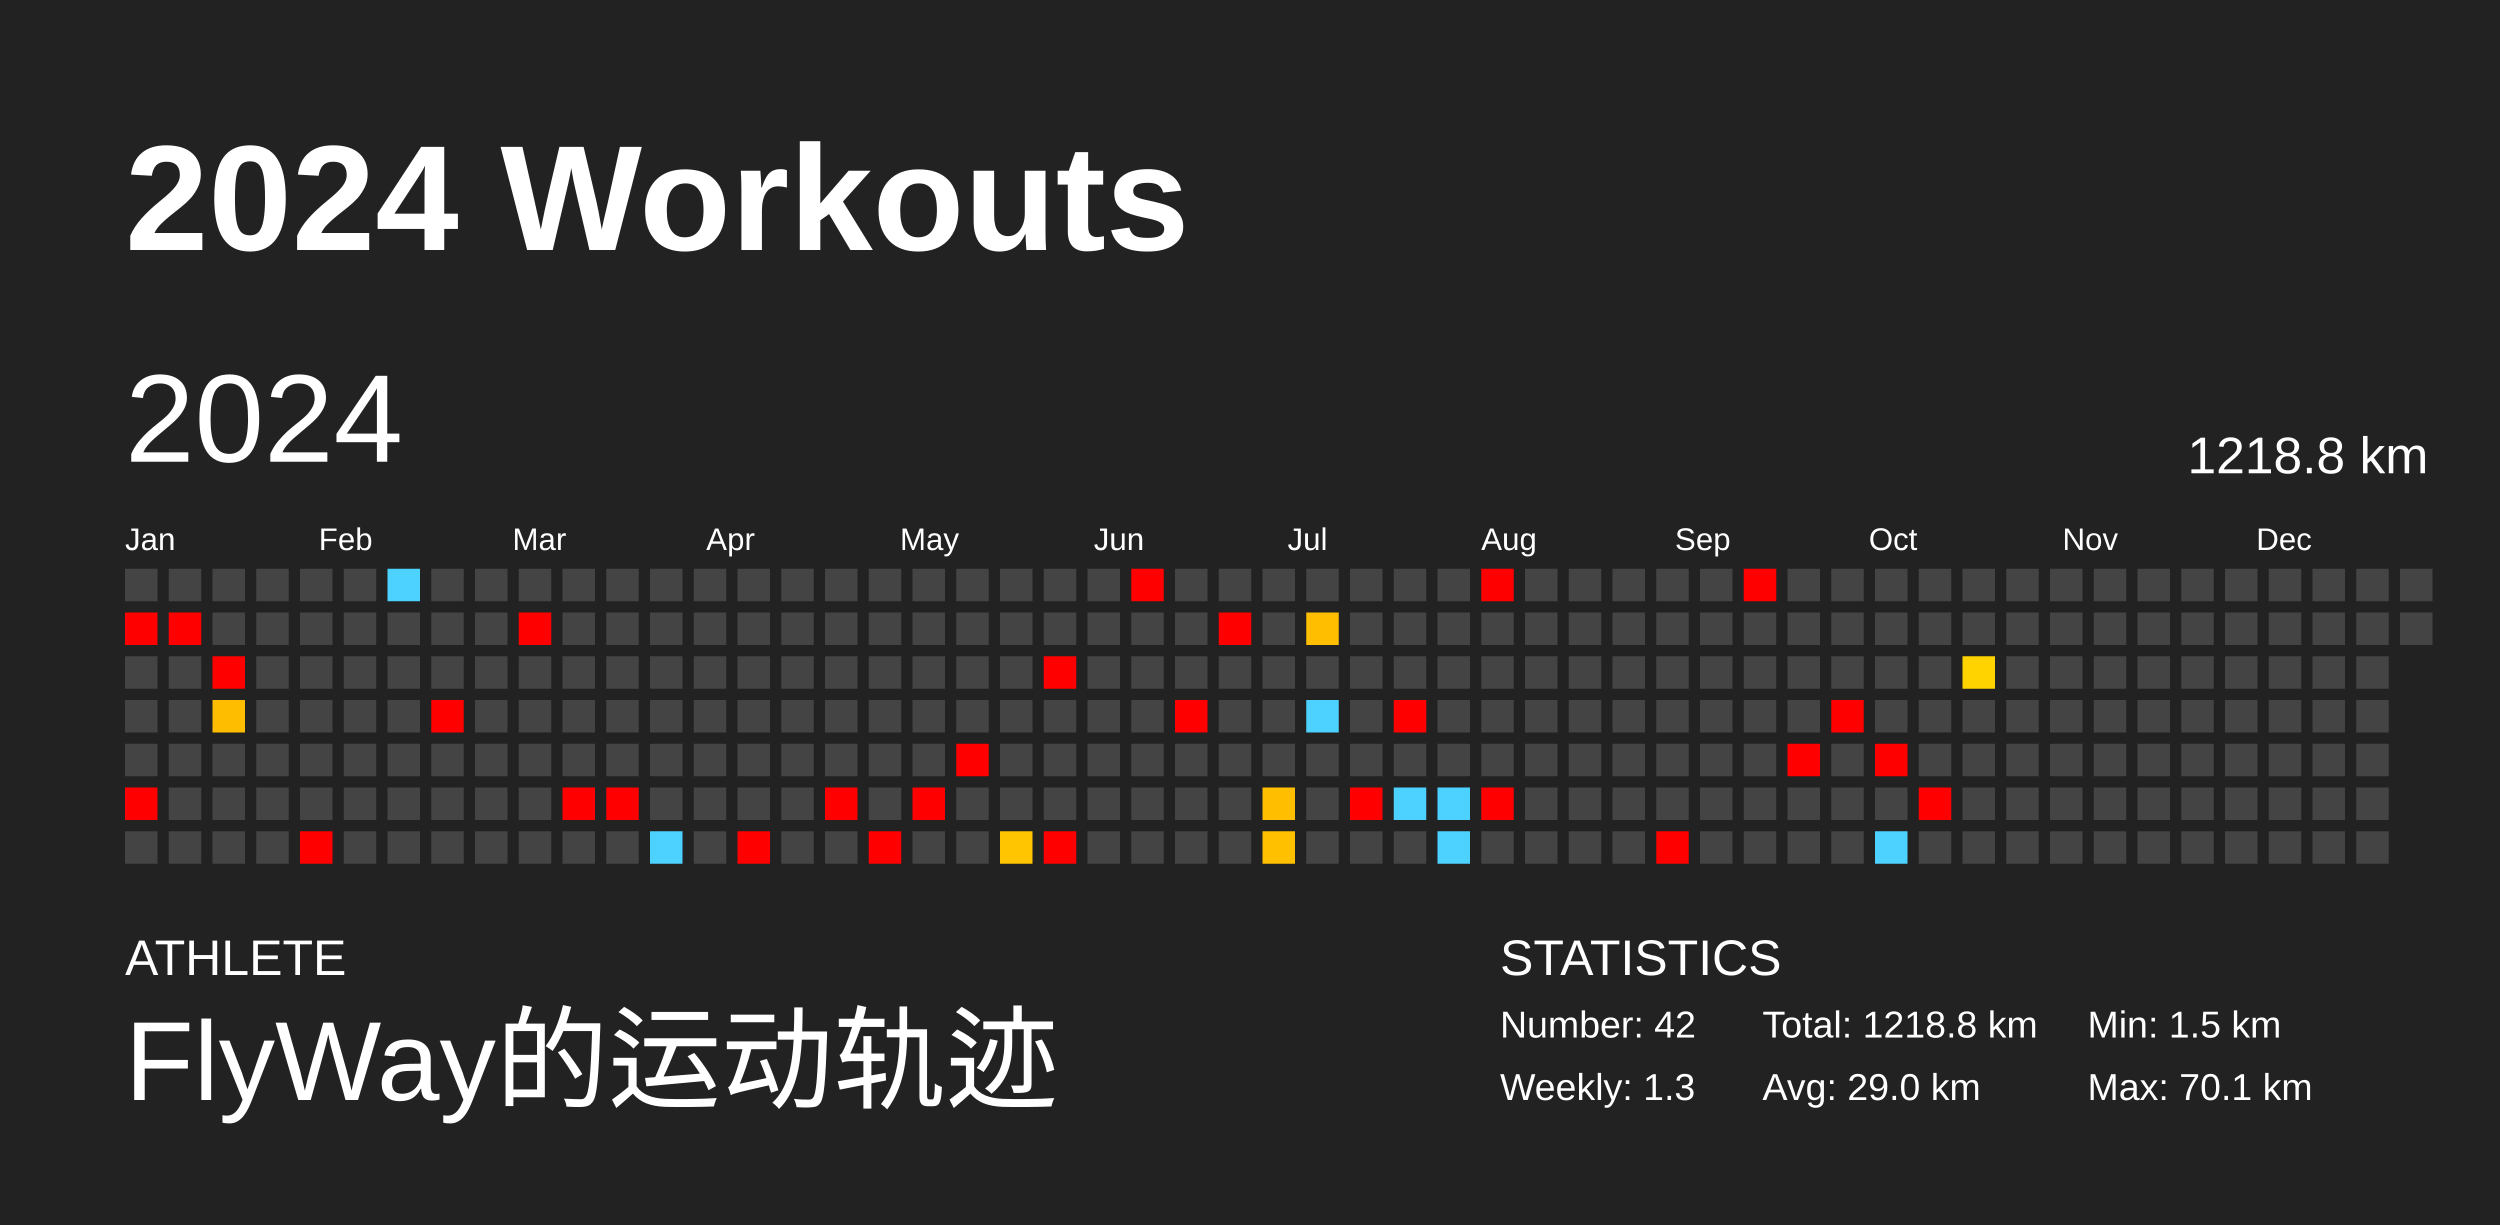
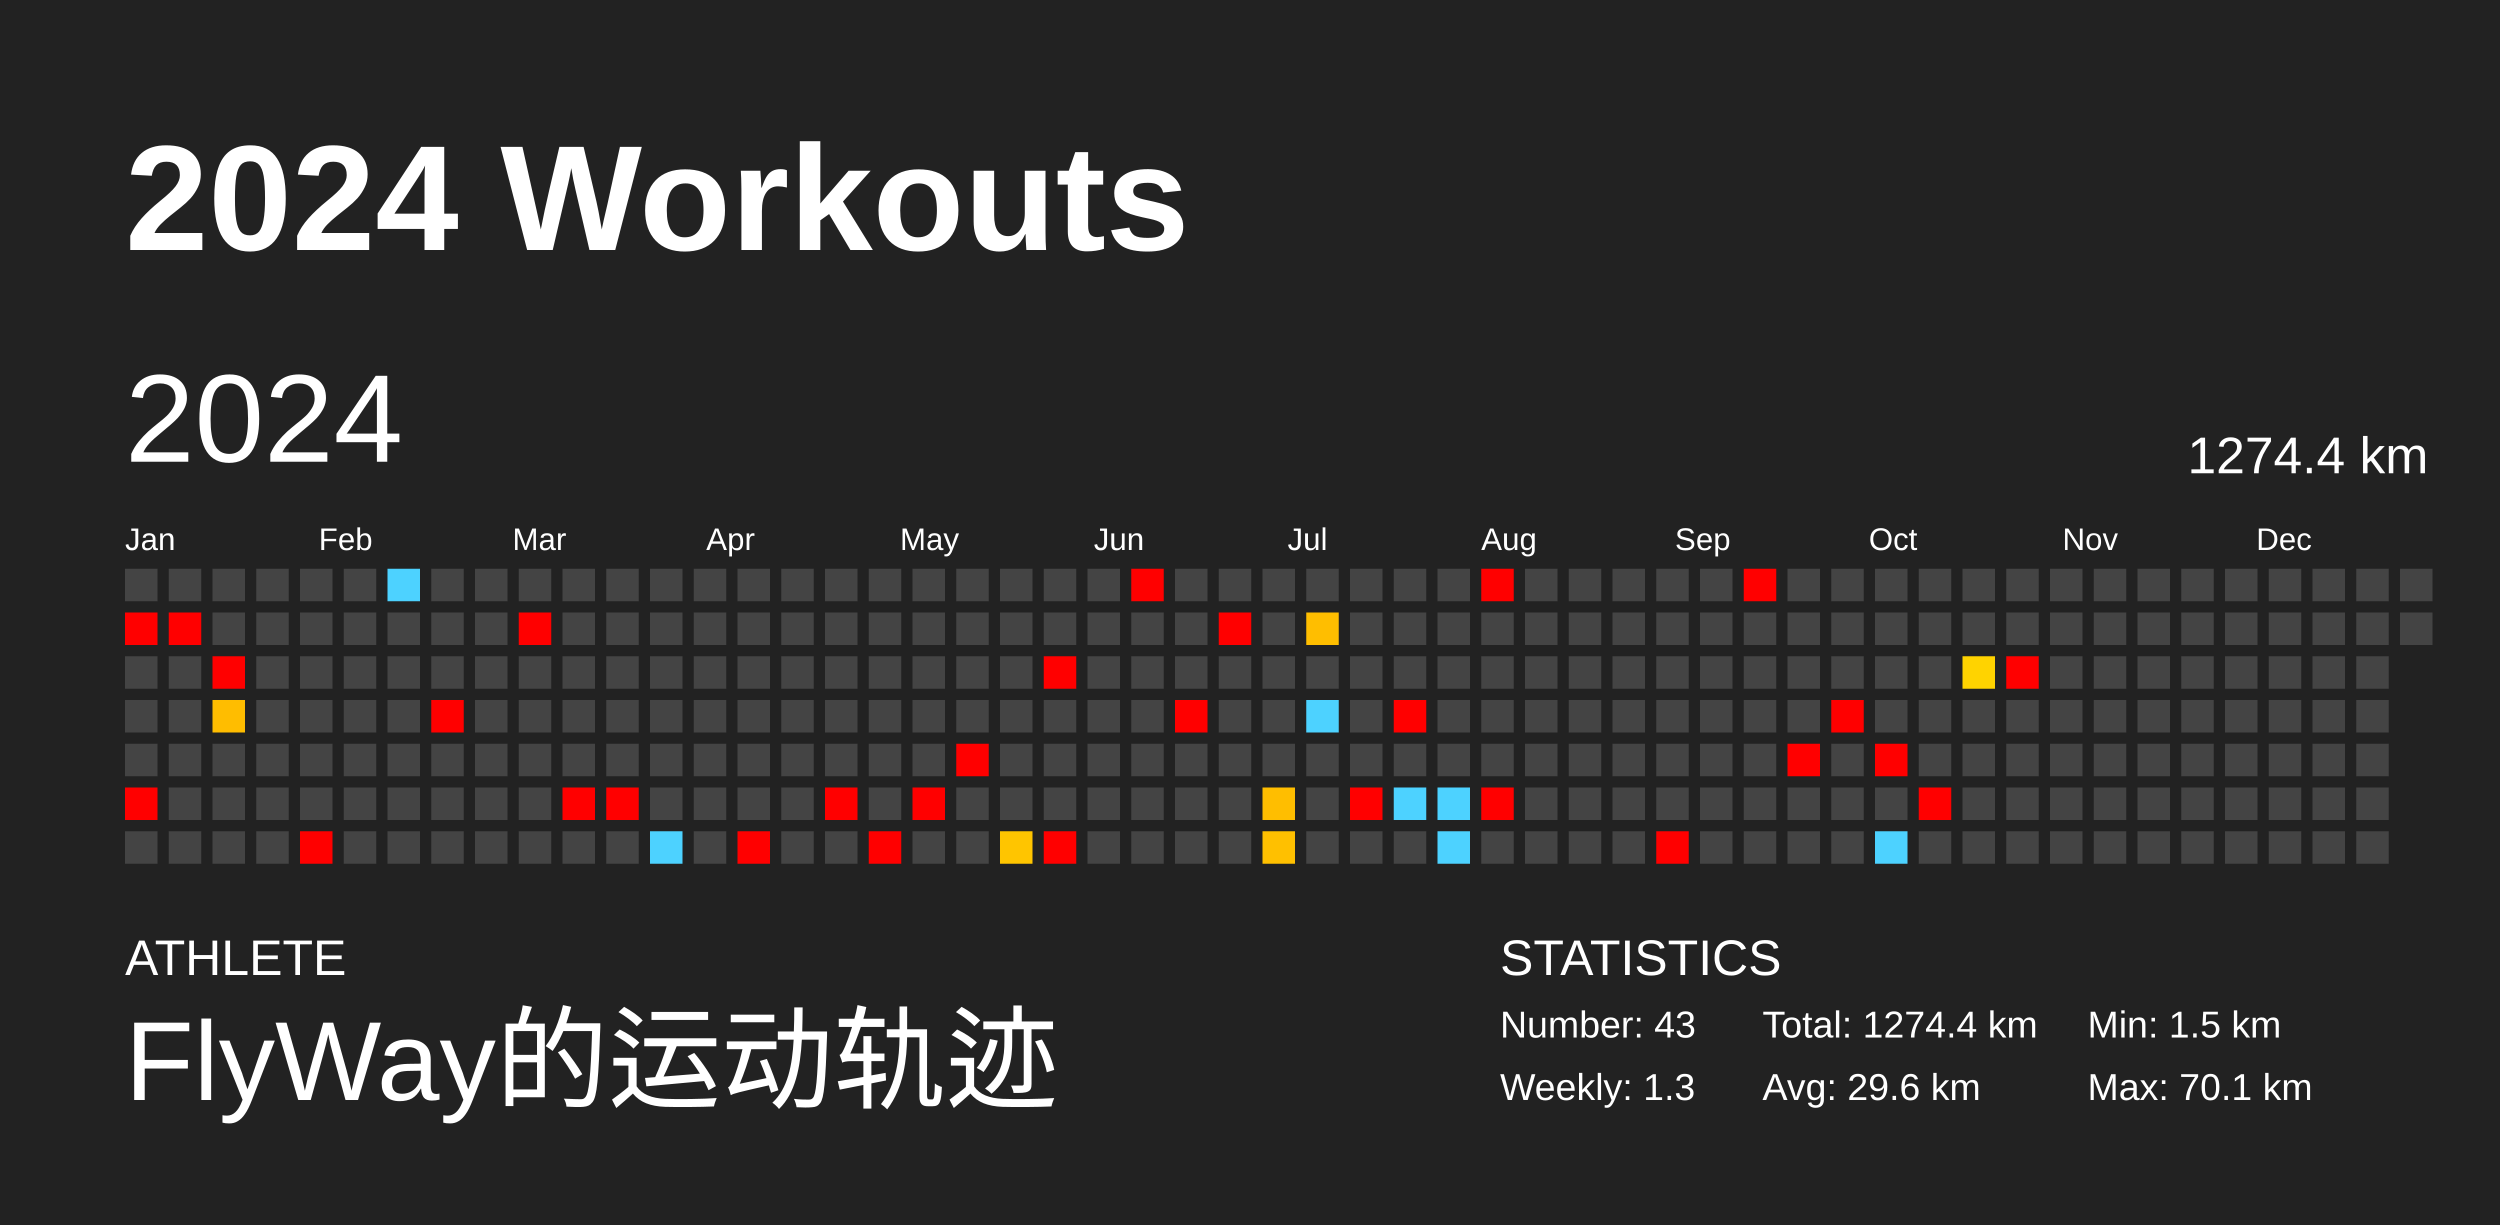
<svg xmlns="http://www.w3.org/2000/svg" baseProfile="full" height="98mm" version="1.1" viewBox="0,0,200,98" width="200mm">
  <defs />
  <rect fill="#222222" height="98" width="200" x="0" y="0" />
  <text fill="#FFFFFF" style="font-size:12px; font-family:Arial; font-weight:bold;" x="10" y="20">2024 Workouts</text>
  <text fill="#FFFFFF" style="font-size:4px; font-family:Arial" x="10" y="78">ATHLETE</text>
  <text fill="#FFFFFF" style="font-size:9px; font-family:Arial" x="10" y="88">FlyWay的运动轨迹</text>
  <text fill="#FFFFFF" style="font-size:4px; font-family:Arial" x="120" y="78">STATISTICS</text>
-   <text fill="#FFFFFF" style="font-size:3px; font-family:Arial" x="120" y="83">Number: 42</text>
+   <text fill="#FFFFFF" style="font-size:3px; font-family:Arial" x="120" y="83">Number: 43</text>
  <text fill="#FFFFFF" style="font-size:3px; font-family:Arial" x="120" y="88">Weekly: 1.3</text>
-   <text fill="#FFFFFF" style="font-size:3px; font-family:Arial" x="141" y="83">Total: 1218.8 km</text>
-   <text fill="#FFFFFF" style="font-size:3px; font-family:Arial" x="141" y="88">Avg: 29.0 km</text>
+   <text fill="#FFFFFF" style="font-size:3px; font-family:Arial" x="141" y="83">Total: 1274.4 km</text>
+   <text fill="#FFFFFF" style="font-size:3px; font-family:Arial" x="141" y="88">Avg: 29.6 km</text>
  <text fill="#FFFFFF" style="font-size:3px; font-family:Arial" x="167" y="83">Min: 1.5 km</text>
  <text fill="#FFFFFF" style="font-size:3px; font-family:Arial" x="167" y="88">Max: 70.1 km</text>
  <text dominant-baseline="hanging" fill="#FFFFFF" style="font-size:10.0px; font-family:Arial;" x="10" y="30">2024</text>
-   <text dominant-baseline="hanging" fill="#FFFFFF" style="font-size:4.125px; font-family:Arial;" x="175" y="35">1218.8 km</text>
+   <text dominant-baseline="hanging" fill="#FFFFFF" style="font-size:4.125px; font-family:Arial;" x="175" y="35">1274.4 km</text>
  <text fill="#FFFFFF" style="font-size:2.5px; font-family:Arial" x="10.0" y="44">Jan</text>
  <text fill="#FFFFFF" style="font-size:2.5px; font-family:Arial" x="25.5" y="44">Feb</text>
  <text fill="#FFFFFF" style="font-size:2.5px; font-family:Arial" x="41.0" y="44">Mar</text>
  <text fill="#FFFFFF" style="font-size:2.5px; font-family:Arial" x="56.5" y="44">Apr</text>
  <text fill="#FFFFFF" style="font-size:2.5px; font-family:Arial" x="72.0" y="44">May</text>
  <text fill="#FFFFFF" style="font-size:2.5px; font-family:Arial" x="87.5" y="44">Jun</text>
  <text fill="#FFFFFF" style="font-size:2.5px; font-family:Arial" x="103.0" y="44">Jul</text>
  <text fill="#FFFFFF" style="font-size:2.5px; font-family:Arial" x="118.5" y="44">Aug</text>
  <text fill="#FFFFFF" style="font-size:2.5px; font-family:Arial" x="134.0" y="44">Sep</text>
  <text fill="#FFFFFF" style="font-size:2.5px; font-family:Arial" x="149.5" y="44">Oct</text>
  <text fill="#FFFFFF" style="font-size:2.5px; font-family:Arial" x="165.0" y="44">Nov</text>
  <text fill="#FFFFFF" style="font-size:2.5px; font-family:Arial" x="180.5" y="44">Dec</text>
  <rect fill="#444444" height="2.6" width="2.6" x="10.0" y="45.5" />
  <rect fill="red" height="2.6" width="2.6" x="10.0" y="49.0" />
  <rect fill="#444444" height="2.6" width="2.6" x="10.0" y="52.5" />
  <rect fill="#444444" height="2.6" width="2.6" x="10.0" y="56.0" />
  <rect fill="#444444" height="2.6" width="2.6" x="10.0" y="59.5" />
  <rect fill="red" height="2.6" width="2.6" x="10.0" y="63.0" />
  <rect fill="#444444" height="2.6" width="2.6" x="10.0" y="66.5" />
  <rect fill="#444444" height="2.6" width="2.6" x="13.5" y="45.5" />
  <rect fill="red" height="2.6" width="2.6" x="13.5" y="49.0" />
  <rect fill="#444444" height="2.6" width="2.6" x="13.5" y="52.5" />
  <rect fill="#444444" height="2.6" width="2.6" x="13.5" y="56.0" />
  <rect fill="#444444" height="2.6" width="2.6" x="13.5" y="59.5" />
  <rect fill="#444444" height="2.6" width="2.6" x="13.5" y="63.0" />
  <rect fill="#444444" height="2.6" width="2.6" x="13.5" y="66.5" />
  <rect fill="#444444" height="2.6" width="2.6" x="17.0" y="45.5" />
  <rect fill="#444444" height="2.6" width="2.6" x="17.0" y="49.0" />
  <rect fill="red" height="2.6" width="2.6" x="17.0" y="52.5" />
  <rect fill="#ffbd00" height="2.6" width="2.6" x="17.0" y="56.0" />
  <rect fill="#444444" height="2.6" width="2.6" x="17.0" y="59.5" />
  <rect fill="#444444" height="2.6" width="2.6" x="17.0" y="63.0" />
  <rect fill="#444444" height="2.6" width="2.6" x="17.0" y="66.5" />
  <rect fill="#444444" height="2.6" width="2.6" x="20.5" y="45.5" />
  <rect fill="#444444" height="2.6" width="2.6" x="20.5" y="49.0" />
  <rect fill="#444444" height="2.6" width="2.6" x="20.5" y="52.5" />
  <rect fill="#444444" height="2.6" width="2.6" x="20.5" y="56.0" />
  <rect fill="#444444" height="2.6" width="2.6" x="20.5" y="59.5" />
  <rect fill="#444444" height="2.6" width="2.6" x="20.5" y="63.0" />
  <rect fill="#444444" height="2.6" width="2.6" x="20.5" y="66.5" />
  <rect fill="#444444" height="2.6" width="2.6" x="24.0" y="45.5" />
  <rect fill="#444444" height="2.6" width="2.6" x="24.0" y="49.0" />
  <rect fill="#444444" height="2.6" width="2.6" x="24.0" y="52.5" />
  <rect fill="#444444" height="2.6" width="2.6" x="24.0" y="56.0" />
  <rect fill="#444444" height="2.6" width="2.6" x="24.0" y="59.5" />
  <rect fill="#444444" height="2.6" width="2.6" x="24.0" y="63.0" />
  <rect fill="red" height="2.6" width="2.6" x="24.0" y="66.5" />
  <rect fill="#444444" height="2.6" width="2.6" x="27.5" y="45.5" />
  <rect fill="#444444" height="2.6" width="2.6" x="27.5" y="49.0" />
  <rect fill="#444444" height="2.6" width="2.6" x="27.5" y="52.5" />
  <rect fill="#444444" height="2.6" width="2.6" x="27.5" y="56.0" />
  <rect fill="#444444" height="2.6" width="2.6" x="27.5" y="59.5" />
  <rect fill="#444444" height="2.6" width="2.6" x="27.5" y="63.0" />
  <rect fill="#444444" height="2.6" width="2.6" x="27.5" y="66.5" />
  <rect fill="#4dd2ff" height="2.6" width="2.6" x="31.0" y="45.5" />
  <rect fill="#444444" height="2.6" width="2.6" x="31.0" y="49.0" />
  <rect fill="#444444" height="2.6" width="2.6" x="31.0" y="52.5" />
  <rect fill="#444444" height="2.6" width="2.6" x="31.0" y="56.0" />
  <rect fill="#444444" height="2.6" width="2.6" x="31.0" y="59.5" />
  <rect fill="#444444" height="2.6" width="2.6" x="31.0" y="63.0" />
  <rect fill="#444444" height="2.6" width="2.6" x="31.0" y="66.5" />
  <rect fill="#444444" height="2.6" width="2.6" x="34.5" y="45.5" />
  <rect fill="#444444" height="2.6" width="2.6" x="34.5" y="49.0" />
  <rect fill="#444444" height="2.6" width="2.6" x="34.5" y="52.5" />
  <rect fill="red" height="2.6" width="2.6" x="34.5" y="56.0" />
  <rect fill="#444444" height="2.6" width="2.6" x="34.5" y="59.5" />
  <rect fill="#444444" height="2.6" width="2.6" x="34.5" y="63.0" />
  <rect fill="#444444" height="2.6" width="2.6" x="34.5" y="66.5" />
  <rect fill="#444444" height="2.6" width="2.6" x="38.0" y="45.5" />
  <rect fill="#444444" height="2.6" width="2.6" x="38.0" y="49.0" />
  <rect fill="#444444" height="2.6" width="2.6" x="38.0" y="52.5" />
  <rect fill="#444444" height="2.6" width="2.6" x="38.0" y="56.0" />
  <rect fill="#444444" height="2.6" width="2.6" x="38.0" y="59.5" />
  <rect fill="#444444" height="2.6" width="2.6" x="38.0" y="63.0" />
  <rect fill="#444444" height="2.6" width="2.6" x="38.0" y="66.5" />
  <rect fill="#444444" height="2.6" width="2.6" x="41.5" y="45.5" />
  <rect fill="red" height="2.6" width="2.6" x="41.5" y="49.0" />
  <rect fill="#444444" height="2.6" width="2.6" x="41.5" y="52.5" />
  <rect fill="#444444" height="2.6" width="2.6" x="41.5" y="56.0" />
  <rect fill="#444444" height="2.6" width="2.6" x="41.5" y="59.5" />
  <rect fill="#444444" height="2.6" width="2.6" x="41.5" y="63.0" />
  <rect fill="#444444" height="2.6" width="2.6" x="41.5" y="66.5" />
  <rect fill="#444444" height="2.6" width="2.6" x="45.0" y="45.5" />
  <rect fill="#444444" height="2.6" width="2.6" x="45.0" y="49.0" />
  <rect fill="#444444" height="2.6" width="2.6" x="45.0" y="52.5" />
  <rect fill="#444444" height="2.6" width="2.6" x="45.0" y="56.0" />
  <rect fill="#444444" height="2.6" width="2.6" x="45.0" y="59.5" />
  <rect fill="red" height="2.6" width="2.6" x="45.0" y="63.0" />
  <rect fill="#444444" height="2.6" width="2.6" x="45.0" y="66.5" />
  <rect fill="#444444" height="2.6" width="2.6" x="48.5" y="45.5" />
  <rect fill="#444444" height="2.6" width="2.6" x="48.5" y="49.0" />
  <rect fill="#444444" height="2.6" width="2.6" x="48.5" y="52.5" />
  <rect fill="#444444" height="2.6" width="2.6" x="48.5" y="56.0" />
  <rect fill="#444444" height="2.6" width="2.6" x="48.5" y="59.5" />
  <rect fill="red" height="2.6" width="2.6" x="48.5" y="63.0" />
  <rect fill="#444444" height="2.6" width="2.6" x="48.5" y="66.5" />
  <rect fill="#444444" height="2.6" width="2.6" x="52.0" y="45.5" />
  <rect fill="#444444" height="2.6" width="2.6" x="52.0" y="49.0" />
  <rect fill="#444444" height="2.6" width="2.6" x="52.0" y="52.5" />
  <rect fill="#444444" height="2.6" width="2.6" x="52.0" y="56.0" />
  <rect fill="#444444" height="2.6" width="2.6" x="52.0" y="59.5" />
  <rect fill="#444444" height="2.6" width="2.6" x="52.0" y="63.0" />
  <rect fill="#4dd2ff" height="2.6" width="2.6" x="52.0" y="66.5" />
  <rect fill="#444444" height="2.6" width="2.6" x="55.5" y="45.5" />
  <rect fill="#444444" height="2.6" width="2.6" x="55.5" y="49.0" />
  <rect fill="#444444" height="2.6" width="2.6" x="55.5" y="52.5" />
  <rect fill="#444444" height="2.6" width="2.6" x="55.5" y="56.0" />
  <rect fill="#444444" height="2.6" width="2.6" x="55.5" y="59.5" />
  <rect fill="#444444" height="2.6" width="2.6" x="55.5" y="63.0" />
  <rect fill="#444444" height="2.6" width="2.6" x="55.5" y="66.5" />
  <rect fill="#444444" height="2.6" width="2.6" x="59.0" y="45.5" />
  <rect fill="#444444" height="2.6" width="2.6" x="59.0" y="49.0" />
  <rect fill="#444444" height="2.6" width="2.6" x="59.0" y="52.5" />
  <rect fill="#444444" height="2.6" width="2.6" x="59.0" y="56.0" />
  <rect fill="#444444" height="2.6" width="2.6" x="59.0" y="59.5" />
  <rect fill="#444444" height="2.6" width="2.6" x="59.0" y="63.0" />
  <rect fill="red" height="2.6" width="2.6" x="59.0" y="66.5" />
  <rect fill="#444444" height="2.6" width="2.6" x="62.5" y="45.5" />
  <rect fill="#444444" height="2.6" width="2.6" x="62.5" y="49.0" />
  <rect fill="#444444" height="2.6" width="2.6" x="62.5" y="52.5" />
  <rect fill="#444444" height="2.6" width="2.6" x="62.5" y="56.0" />
  <rect fill="#444444" height="2.6" width="2.6" x="62.5" y="59.5" />
  <rect fill="#444444" height="2.6" width="2.6" x="62.5" y="63.0" />
  <rect fill="#444444" height="2.6" width="2.6" x="62.5" y="66.5" />
  <rect fill="#444444" height="2.6" width="2.6" x="66.0" y="45.5" />
  <rect fill="#444444" height="2.6" width="2.6" x="66.0" y="49.0" />
  <rect fill="#444444" height="2.6" width="2.6" x="66.0" y="52.5" />
  <rect fill="#444444" height="2.6" width="2.6" x="66.0" y="56.0" />
  <rect fill="#444444" height="2.6" width="2.6" x="66.0" y="59.5" />
  <rect fill="red" height="2.6" width="2.6" x="66.0" y="63.0" />
  <rect fill="#444444" height="2.6" width="2.6" x="66.0" y="66.5" />
  <rect fill="#444444" height="2.6" width="2.6" x="69.5" y="45.5" />
  <rect fill="#444444" height="2.6" width="2.6" x="69.5" y="49.0" />
  <rect fill="#444444" height="2.6" width="2.6" x="69.5" y="52.5" />
  <rect fill="#444444" height="2.6" width="2.6" x="69.5" y="56.0" />
  <rect fill="#444444" height="2.6" width="2.6" x="69.5" y="59.5" />
  <rect fill="#444444" height="2.6" width="2.6" x="69.5" y="63.0" />
  <rect fill="red" height="2.6" width="2.6" x="69.5" y="66.5" />
  <rect fill="#444444" height="2.6" width="2.6" x="73.0" y="45.5" />
  <rect fill="#444444" height="2.6" width="2.6" x="73.0" y="49.0" />
  <rect fill="#444444" height="2.6" width="2.6" x="73.0" y="52.5" />
  <rect fill="#444444" height="2.6" width="2.6" x="73.0" y="56.0" />
  <rect fill="#444444" height="2.6" width="2.6" x="73.0" y="59.5" />
  <rect fill="red" height="2.6" width="2.6" x="73.0" y="63.0" />
  <rect fill="#444444" height="2.6" width="2.6" x="73.0" y="66.5" />
  <rect fill="#444444" height="2.6" width="2.6" x="76.5" y="45.5" />
  <rect fill="#444444" height="2.6" width="2.6" x="76.5" y="49.0" />
  <rect fill="#444444" height="2.6" width="2.6" x="76.5" y="52.5" />
  <rect fill="#444444" height="2.6" width="2.6" x="76.5" y="56.0" />
  <rect fill="red" height="2.6" width="2.6" x="76.5" y="59.5" />
  <rect fill="#444444" height="2.6" width="2.6" x="76.5" y="63.0" />
  <rect fill="#444444" height="2.6" width="2.6" x="76.5" y="66.5" />
  <rect fill="#444444" height="2.6" width="2.6" x="80.0" y="45.5" />
  <rect fill="#444444" height="2.6" width="2.6" x="80.0" y="49.0" />
  <rect fill="#444444" height="2.6" width="2.6" x="80.0" y="52.5" />
  <rect fill="#444444" height="2.6" width="2.6" x="80.0" y="56.0" />
  <rect fill="#444444" height="2.6" width="2.6" x="80.0" y="59.5" />
  <rect fill="#444444" height="2.6" width="2.6" x="80.0" y="63.0" />
  <rect fill="#ffc500" height="2.6" width="2.6" x="80.0" y="66.5" />
  <rect fill="#444444" height="2.6" width="2.6" x="83.5" y="45.5" />
  <rect fill="#444444" height="2.6" width="2.6" x="83.5" y="49.0" />
  <rect fill="red" height="2.6" width="2.6" x="83.5" y="52.5" />
  <rect fill="#444444" height="2.6" width="2.6" x="83.5" y="56.0" />
  <rect fill="#444444" height="2.6" width="2.6" x="83.5" y="59.5" />
  <rect fill="#444444" height="2.6" width="2.6" x="83.5" y="63.0" />
  <rect fill="red" height="2.6" width="2.6" x="83.5" y="66.5" />
  <rect fill="#444444" height="2.6" width="2.6" x="87.0" y="45.5" />
  <rect fill="#444444" height="2.6" width="2.6" x="87.0" y="49.0" />
  <rect fill="#444444" height="2.6" width="2.6" x="87.0" y="52.5" />
  <rect fill="#444444" height="2.6" width="2.6" x="87.0" y="56.0" />
  <rect fill="#444444" height="2.6" width="2.6" x="87.0" y="59.5" />
  <rect fill="#444444" height="2.6" width="2.6" x="87.0" y="63.0" />
  <rect fill="#444444" height="2.6" width="2.6" x="87.0" y="66.5" />
  <rect fill="red" height="2.6" width="2.6" x="90.5" y="45.5" />
  <rect fill="#444444" height="2.6" width="2.6" x="90.5" y="49.0" />
  <rect fill="#444444" height="2.6" width="2.6" x="90.5" y="52.5" />
  <rect fill="#444444" height="2.6" width="2.6" x="90.5" y="56.0" />
  <rect fill="#444444" height="2.6" width="2.6" x="90.5" y="59.5" />
  <rect fill="#444444" height="2.6" width="2.6" x="90.5" y="63.0" />
  <rect fill="#444444" height="2.6" width="2.6" x="90.5" y="66.5" />
  <rect fill="#444444" height="2.6" width="2.6" x="94.0" y="45.5" />
  <rect fill="#444444" height="2.6" width="2.6" x="94.0" y="49.0" />
  <rect fill="#444444" height="2.6" width="2.6" x="94.0" y="52.5" />
  <rect fill="red" height="2.6" width="2.6" x="94.0" y="56.0" />
  <rect fill="#444444" height="2.6" width="2.6" x="94.0" y="59.5" />
  <rect fill="#444444" height="2.6" width="2.6" x="94.0" y="63.0" />
  <rect fill="#444444" height="2.6" width="2.6" x="94.0" y="66.5" />
  <rect fill="#444444" height="2.6" width="2.6" x="97.5" y="45.5" />
  <rect fill="red" height="2.6" width="2.6" x="97.5" y="49.0" />
  <rect fill="#444444" height="2.6" width="2.6" x="97.5" y="52.5" />
  <rect fill="#444444" height="2.6" width="2.6" x="97.5" y="56.0" />
  <rect fill="#444444" height="2.6" width="2.6" x="97.5" y="59.5" />
  <rect fill="#444444" height="2.6" width="2.6" x="97.5" y="63.0" />
  <rect fill="#444444" height="2.6" width="2.6" x="97.5" y="66.5" />
  <rect fill="#444444" height="2.6" width="2.6" x="101.0" y="45.5" />
  <rect fill="#444444" height="2.6" width="2.6" x="101.0" y="49.0" />
  <rect fill="#444444" height="2.6" width="2.6" x="101.0" y="52.5" />
  <rect fill="#444444" height="2.6" width="2.6" x="101.0" y="56.0" />
  <rect fill="#444444" height="2.6" width="2.6" x="101.0" y="59.5" />
  <rect fill="#ffbe00" height="2.6" width="2.6" x="101.0" y="63.0" />
  <rect fill="#ffc000" height="2.6" width="2.6" x="101.0" y="66.5" />
  <rect fill="#444444" height="2.6" width="2.6" x="104.5" y="45.5" />
  <rect fill="#ffbe00" height="2.6" width="2.6" x="104.5" y="49.0" />
  <rect fill="#444444" height="2.6" width="2.6" x="104.5" y="52.5" />
  <rect fill="#4dd2ff" height="2.6" width="2.6" x="104.5" y="56.0" />
  <rect fill="#444444" height="2.6" width="2.6" x="104.5" y="59.5" />
  <rect fill="#444444" height="2.6" width="2.6" x="104.5" y="63.0" />
  <rect fill="#444444" height="2.6" width="2.6" x="104.5" y="66.5" />
  <rect fill="#444444" height="2.6" width="2.6" x="108.0" y="45.5" />
  <rect fill="#444444" height="2.6" width="2.6" x="108.0" y="49.0" />
  <rect fill="#444444" height="2.6" width="2.6" x="108.0" y="52.5" />
  <rect fill="#444444" height="2.6" width="2.6" x="108.0" y="56.0" />
  <rect fill="#444444" height="2.6" width="2.6" x="108.0" y="59.5" />
  <rect fill="red" height="2.6" width="2.6" x="108.0" y="63.0" />
  <rect fill="#444444" height="2.6" width="2.6" x="108.0" y="66.5" />
  <rect fill="#444444" height="2.6" width="2.6" x="111.5" y="45.5" />
  <rect fill="#444444" height="2.6" width="2.6" x="111.5" y="49.0" />
  <rect fill="#444444" height="2.6" width="2.6" x="111.5" y="52.5" />
  <rect fill="red" height="2.6" width="2.6" x="111.5" y="56.0" />
  <rect fill="#444444" height="2.6" width="2.6" x="111.5" y="59.5" />
  <rect fill="#4dd2ff" height="2.6" width="2.6" x="111.5" y="63.0" />
  <rect fill="#444444" height="2.6" width="2.6" x="111.5" y="66.5" />
  <rect fill="#444444" height="2.6" width="2.6" x="115.0" y="45.5" />
  <rect fill="#444444" height="2.6" width="2.6" x="115.0" y="49.0" />
  <rect fill="#444444" height="2.6" width="2.6" x="115.0" y="52.5" />
  <rect fill="#444444" height="2.6" width="2.6" x="115.0" y="56.0" />
  <rect fill="#444444" height="2.6" width="2.6" x="115.0" y="59.5" />
  <rect fill="#4dd2ff" height="2.6" width="2.6" x="115.0" y="63.0" />
  <rect fill="#4dd2ff" height="2.6" width="2.6" x="115.0" y="66.5" />
  <rect fill="red" height="2.6" width="2.6" x="118.5" y="45.5" />
  <rect fill="#444444" height="2.6" width="2.6" x="118.5" y="49.0" />
  <rect fill="#444444" height="2.6" width="2.6" x="118.5" y="52.5" />
  <rect fill="#444444" height="2.6" width="2.6" x="118.5" y="56.0" />
  <rect fill="#444444" height="2.6" width="2.6" x="118.5" y="59.5" />
  <rect fill="red" height="2.6" width="2.6" x="118.5" y="63.0" />
  <rect fill="#444444" height="2.6" width="2.6" x="118.5" y="66.5" />
  <rect fill="#444444" height="2.6" width="2.6" x="122.0" y="45.5" />
  <rect fill="#444444" height="2.6" width="2.6" x="122.0" y="49.0" />
  <rect fill="#444444" height="2.6" width="2.6" x="122.0" y="52.5" />
  <rect fill="#444444" height="2.6" width="2.6" x="122.0" y="56.0" />
  <rect fill="#444444" height="2.6" width="2.6" x="122.0" y="59.5" />
  <rect fill="#444444" height="2.6" width="2.6" x="122.0" y="63.0" />
  <rect fill="#444444" height="2.6" width="2.6" x="122.0" y="66.5" />
  <rect fill="#444444" height="2.6" width="2.6" x="125.5" y="45.5" />
  <rect fill="#444444" height="2.6" width="2.6" x="125.5" y="49.0" />
  <rect fill="#444444" height="2.6" width="2.6" x="125.5" y="52.5" />
  <rect fill="#444444" height="2.6" width="2.6" x="125.5" y="56.0" />
  <rect fill="#444444" height="2.6" width="2.6" x="125.5" y="59.5" />
  <rect fill="#444444" height="2.6" width="2.6" x="125.5" y="63.0" />
  <rect fill="#444444" height="2.6" width="2.6" x="125.5" y="66.5" />
  <rect fill="#444444" height="2.6" width="2.6" x="129.0" y="45.5" />
  <rect fill="#444444" height="2.6" width="2.6" x="129.0" y="49.0" />
  <rect fill="#444444" height="2.6" width="2.6" x="129.0" y="52.5" />
  <rect fill="#444444" height="2.6" width="2.6" x="129.0" y="56.0" />
  <rect fill="#444444" height="2.6" width="2.6" x="129.0" y="59.5" />
  <rect fill="#444444" height="2.6" width="2.6" x="129.0" y="63.0" />
  <rect fill="#444444" height="2.6" width="2.6" x="129.0" y="66.5" />
  <rect fill="#444444" height="2.6" width="2.6" x="132.5" y="45.5" />
  <rect fill="#444444" height="2.6" width="2.6" x="132.5" y="49.0" />
  <rect fill="#444444" height="2.6" width="2.6" x="132.5" y="52.5" />
  <rect fill="#444444" height="2.6" width="2.6" x="132.5" y="56.0" />
  <rect fill="#444444" height="2.6" width="2.6" x="132.5" y="59.5" />
  <rect fill="#444444" height="2.6" width="2.6" x="132.5" y="63.0" />
  <rect fill="red" height="2.6" width="2.6" x="132.5" y="66.5" />
  <rect fill="#444444" height="2.6" width="2.6" x="136.0" y="45.5" />
  <rect fill="#444444" height="2.6" width="2.6" x="136.0" y="49.0" />
  <rect fill="#444444" height="2.6" width="2.6" x="136.0" y="52.5" />
  <rect fill="#444444" height="2.6" width="2.6" x="136.0" y="56.0" />
  <rect fill="#444444" height="2.6" width="2.6" x="136.0" y="59.5" />
  <rect fill="#444444" height="2.6" width="2.6" x="136.0" y="63.0" />
  <rect fill="#444444" height="2.6" width="2.6" x="136.0" y="66.5" />
  <rect fill="red" height="2.6" width="2.6" x="139.5" y="45.5" />
  <rect fill="#444444" height="2.6" width="2.6" x="139.5" y="49.0" />
  <rect fill="#444444" height="2.6" width="2.6" x="139.5" y="52.5" />
  <rect fill="#444444" height="2.6" width="2.6" x="139.5" y="56.0" />
  <rect fill="#444444" height="2.6" width="2.6" x="139.5" y="59.5" />
  <rect fill="#444444" height="2.6" width="2.6" x="139.5" y="63.0" />
  <rect fill="#444444" height="2.6" width="2.6" x="139.5" y="66.5" />
  <rect fill="#444444" height="2.6" width="2.6" x="143.0" y="45.5" />
  <rect fill="#444444" height="2.6" width="2.6" x="143.0" y="49.0" />
  <rect fill="#444444" height="2.6" width="2.6" x="143.0" y="52.5" />
  <rect fill="#444444" height="2.6" width="2.6" x="143.0" y="56.0" />
  <rect fill="red" height="2.6" width="2.6" x="143.0" y="59.5" />
  <rect fill="#444444" height="2.6" width="2.6" x="143.0" y="63.0" />
  <rect fill="#444444" height="2.6" width="2.6" x="143.0" y="66.5" />
  <rect fill="#444444" height="2.6" width="2.6" x="146.5" y="45.5" />
  <rect fill="#444444" height="2.6" width="2.6" x="146.5" y="49.0" />
  <rect fill="#444444" height="2.6" width="2.6" x="146.5" y="52.5" />
  <rect fill="red" height="2.6" width="2.6" x="146.5" y="56.0" />
  <rect fill="#444444" height="2.6" width="2.6" x="146.5" y="59.5" />
  <rect fill="#444444" height="2.6" width="2.6" x="146.5" y="63.0" />
  <rect fill="#444444" height="2.6" width="2.6" x="146.5" y="66.5" />
  <rect fill="#444444" height="2.6" width="2.6" x="150.0" y="45.5" />
  <rect fill="#444444" height="2.6" width="2.6" x="150.0" y="49.0" />
  <rect fill="#444444" height="2.6" width="2.6" x="150.0" y="52.5" />
  <rect fill="#444444" height="2.6" width="2.6" x="150.0" y="56.0" />
  <rect fill="red" height="2.6" width="2.6" x="150.0" y="59.5" />
  <rect fill="#444444" height="2.6" width="2.6" x="150.0" y="63.0" />
  <rect fill="#4dd2ff" height="2.6" width="2.6" x="150.0" y="66.5" />
  <rect fill="#444444" height="2.6" width="2.6" x="153.5" y="45.5" />
  <rect fill="#444444" height="2.6" width="2.6" x="153.5" y="49.0" />
  <rect fill="#444444" height="2.6" width="2.6" x="153.5" y="52.5" />
  <rect fill="#444444" height="2.6" width="2.6" x="153.5" y="56.0" />
  <rect fill="#444444" height="2.6" width="2.6" x="153.5" y="59.5" />
  <rect fill="red" height="2.6" width="2.6" x="153.5" y="63.0" />
  <rect fill="#444444" height="2.6" width="2.6" x="153.5" y="66.5" />
  <rect fill="#444444" height="2.6" width="2.6" x="157.0" y="45.5" />
  <rect fill="#444444" height="2.6" width="2.6" x="157.0" y="49.0" />
  <rect fill="#ffd300" height="2.6" width="2.6" x="157.0" y="52.5" />
  <rect fill="#444444" height="2.6" width="2.6" x="157.0" y="56.0" />
  <rect fill="#444444" height="2.6" width="2.6" x="157.0" y="59.5" />
  <rect fill="#444444" height="2.6" width="2.6" x="157.0" y="63.0" />
  <rect fill="#444444" height="2.6" width="2.6" x="157.0" y="66.5" />
  <rect fill="#444444" height="2.6" width="2.6" x="160.5" y="45.5" />
  <rect fill="#444444" height="2.6" width="2.6" x="160.5" y="49.0" />
-   <rect fill="#444444" height="2.6" width="2.6" x="160.5" y="52.5" />
+   <rect fill="red" height="2.6" width="2.6" x="160.5" y="52.5" />
  <rect fill="#444444" height="2.6" width="2.6" x="160.5" y="56.0" />
  <rect fill="#444444" height="2.6" width="2.6" x="160.5" y="59.5" />
  <rect fill="#444444" height="2.6" width="2.6" x="160.5" y="63.0" />
  <rect fill="#444444" height="2.6" width="2.6" x="160.5" y="66.5" />
  <rect fill="#444444" height="2.6" width="2.6" x="164.0" y="45.5" />
  <rect fill="#444444" height="2.6" width="2.6" x="164.0" y="49.0" />
  <rect fill="#444444" height="2.6" width="2.6" x="164.0" y="52.5" />
  <rect fill="#444444" height="2.6" width="2.6" x="164.0" y="56.0" />
  <rect fill="#444444" height="2.6" width="2.6" x="164.0" y="59.5" />
  <rect fill="#444444" height="2.6" width="2.6" x="164.0" y="63.0" />
  <rect fill="#444444" height="2.6" width="2.6" x="164.0" y="66.5" />
  <rect fill="#444444" height="2.6" width="2.6" x="167.5" y="45.5" />
  <rect fill="#444444" height="2.6" width="2.6" x="167.5" y="49.0" />
  <rect fill="#444444" height="2.6" width="2.6" x="167.5" y="52.5" />
  <rect fill="#444444" height="2.6" width="2.6" x="167.5" y="56.0" />
  <rect fill="#444444" height="2.6" width="2.6" x="167.5" y="59.5" />
  <rect fill="#444444" height="2.6" width="2.6" x="167.5" y="63.0" />
  <rect fill="#444444" height="2.6" width="2.6" x="167.5" y="66.5" />
  <rect fill="#444444" height="2.6" width="2.6" x="171.0" y="45.5" />
  <rect fill="#444444" height="2.6" width="2.6" x="171.0" y="49.0" />
  <rect fill="#444444" height="2.6" width="2.6" x="171.0" y="52.5" />
  <rect fill="#444444" height="2.6" width="2.6" x="171.0" y="56.0" />
  <rect fill="#444444" height="2.6" width="2.6" x="171.0" y="59.5" />
  <rect fill="#444444" height="2.6" width="2.6" x="171.0" y="63.0" />
  <rect fill="#444444" height="2.6" width="2.6" x="171.0" y="66.5" />
  <rect fill="#444444" height="2.6" width="2.6" x="174.5" y="45.5" />
  <rect fill="#444444" height="2.6" width="2.6" x="174.5" y="49.0" />
  <rect fill="#444444" height="2.6" width="2.6" x="174.5" y="52.5" />
  <rect fill="#444444" height="2.6" width="2.6" x="174.5" y="56.0" />
  <rect fill="#444444" height="2.6" width="2.6" x="174.5" y="59.5" />
  <rect fill="#444444" height="2.6" width="2.6" x="174.5" y="63.0" />
  <rect fill="#444444" height="2.6" width="2.6" x="174.5" y="66.5" />
  <rect fill="#444444" height="2.6" width="2.6" x="178.0" y="45.5" />
  <rect fill="#444444" height="2.6" width="2.6" x="178.0" y="49.0" />
  <rect fill="#444444" height="2.6" width="2.6" x="178.0" y="52.5" />
  <rect fill="#444444" height="2.6" width="2.6" x="178.0" y="56.0" />
  <rect fill="#444444" height="2.6" width="2.6" x="178.0" y="59.5" />
  <rect fill="#444444" height="2.6" width="2.6" x="178.0" y="63.0" />
  <rect fill="#444444" height="2.6" width="2.6" x="178.0" y="66.5" />
  <rect fill="#444444" height="2.6" width="2.6" x="181.5" y="45.5" />
  <rect fill="#444444" height="2.6" width="2.6" x="181.5" y="49.0" />
  <rect fill="#444444" height="2.6" width="2.6" x="181.5" y="52.5" />
  <rect fill="#444444" height="2.6" width="2.6" x="181.5" y="56.0" />
  <rect fill="#444444" height="2.6" width="2.6" x="181.5" y="59.5" />
  <rect fill="#444444" height="2.6" width="2.6" x="181.5" y="63.0" />
  <rect fill="#444444" height="2.6" width="2.6" x="181.5" y="66.5" />
  <rect fill="#444444" height="2.6" width="2.6" x="185.0" y="45.5" />
  <rect fill="#444444" height="2.6" width="2.6" x="185.0" y="49.0" />
  <rect fill="#444444" height="2.6" width="2.6" x="185.0" y="52.5" />
  <rect fill="#444444" height="2.6" width="2.6" x="185.0" y="56.0" />
  <rect fill="#444444" height="2.6" width="2.6" x="185.0" y="59.5" />
  <rect fill="#444444" height="2.6" width="2.6" x="185.0" y="63.0" />
  <rect fill="#444444" height="2.6" width="2.6" x="185.0" y="66.5" />
  <rect fill="#444444" height="2.6" width="2.6" x="188.5" y="45.5" />
  <rect fill="#444444" height="2.6" width="2.6" x="188.5" y="49.0" />
  <rect fill="#444444" height="2.6" width="2.6" x="188.5" y="52.5" />
  <rect fill="#444444" height="2.6" width="2.6" x="188.5" y="56.0" />
  <rect fill="#444444" height="2.6" width="2.6" x="188.5" y="59.5" />
  <rect fill="#444444" height="2.6" width="2.6" x="188.5" y="63.0" />
  <rect fill="#444444" height="2.6" width="2.6" x="188.5" y="66.5" />
  <rect fill="#444444" height="2.6" width="2.6" x="192.0" y="45.5" />
  <rect fill="#444444" height="2.6" width="2.6" x="192.0" y="49.0" />
</svg>
